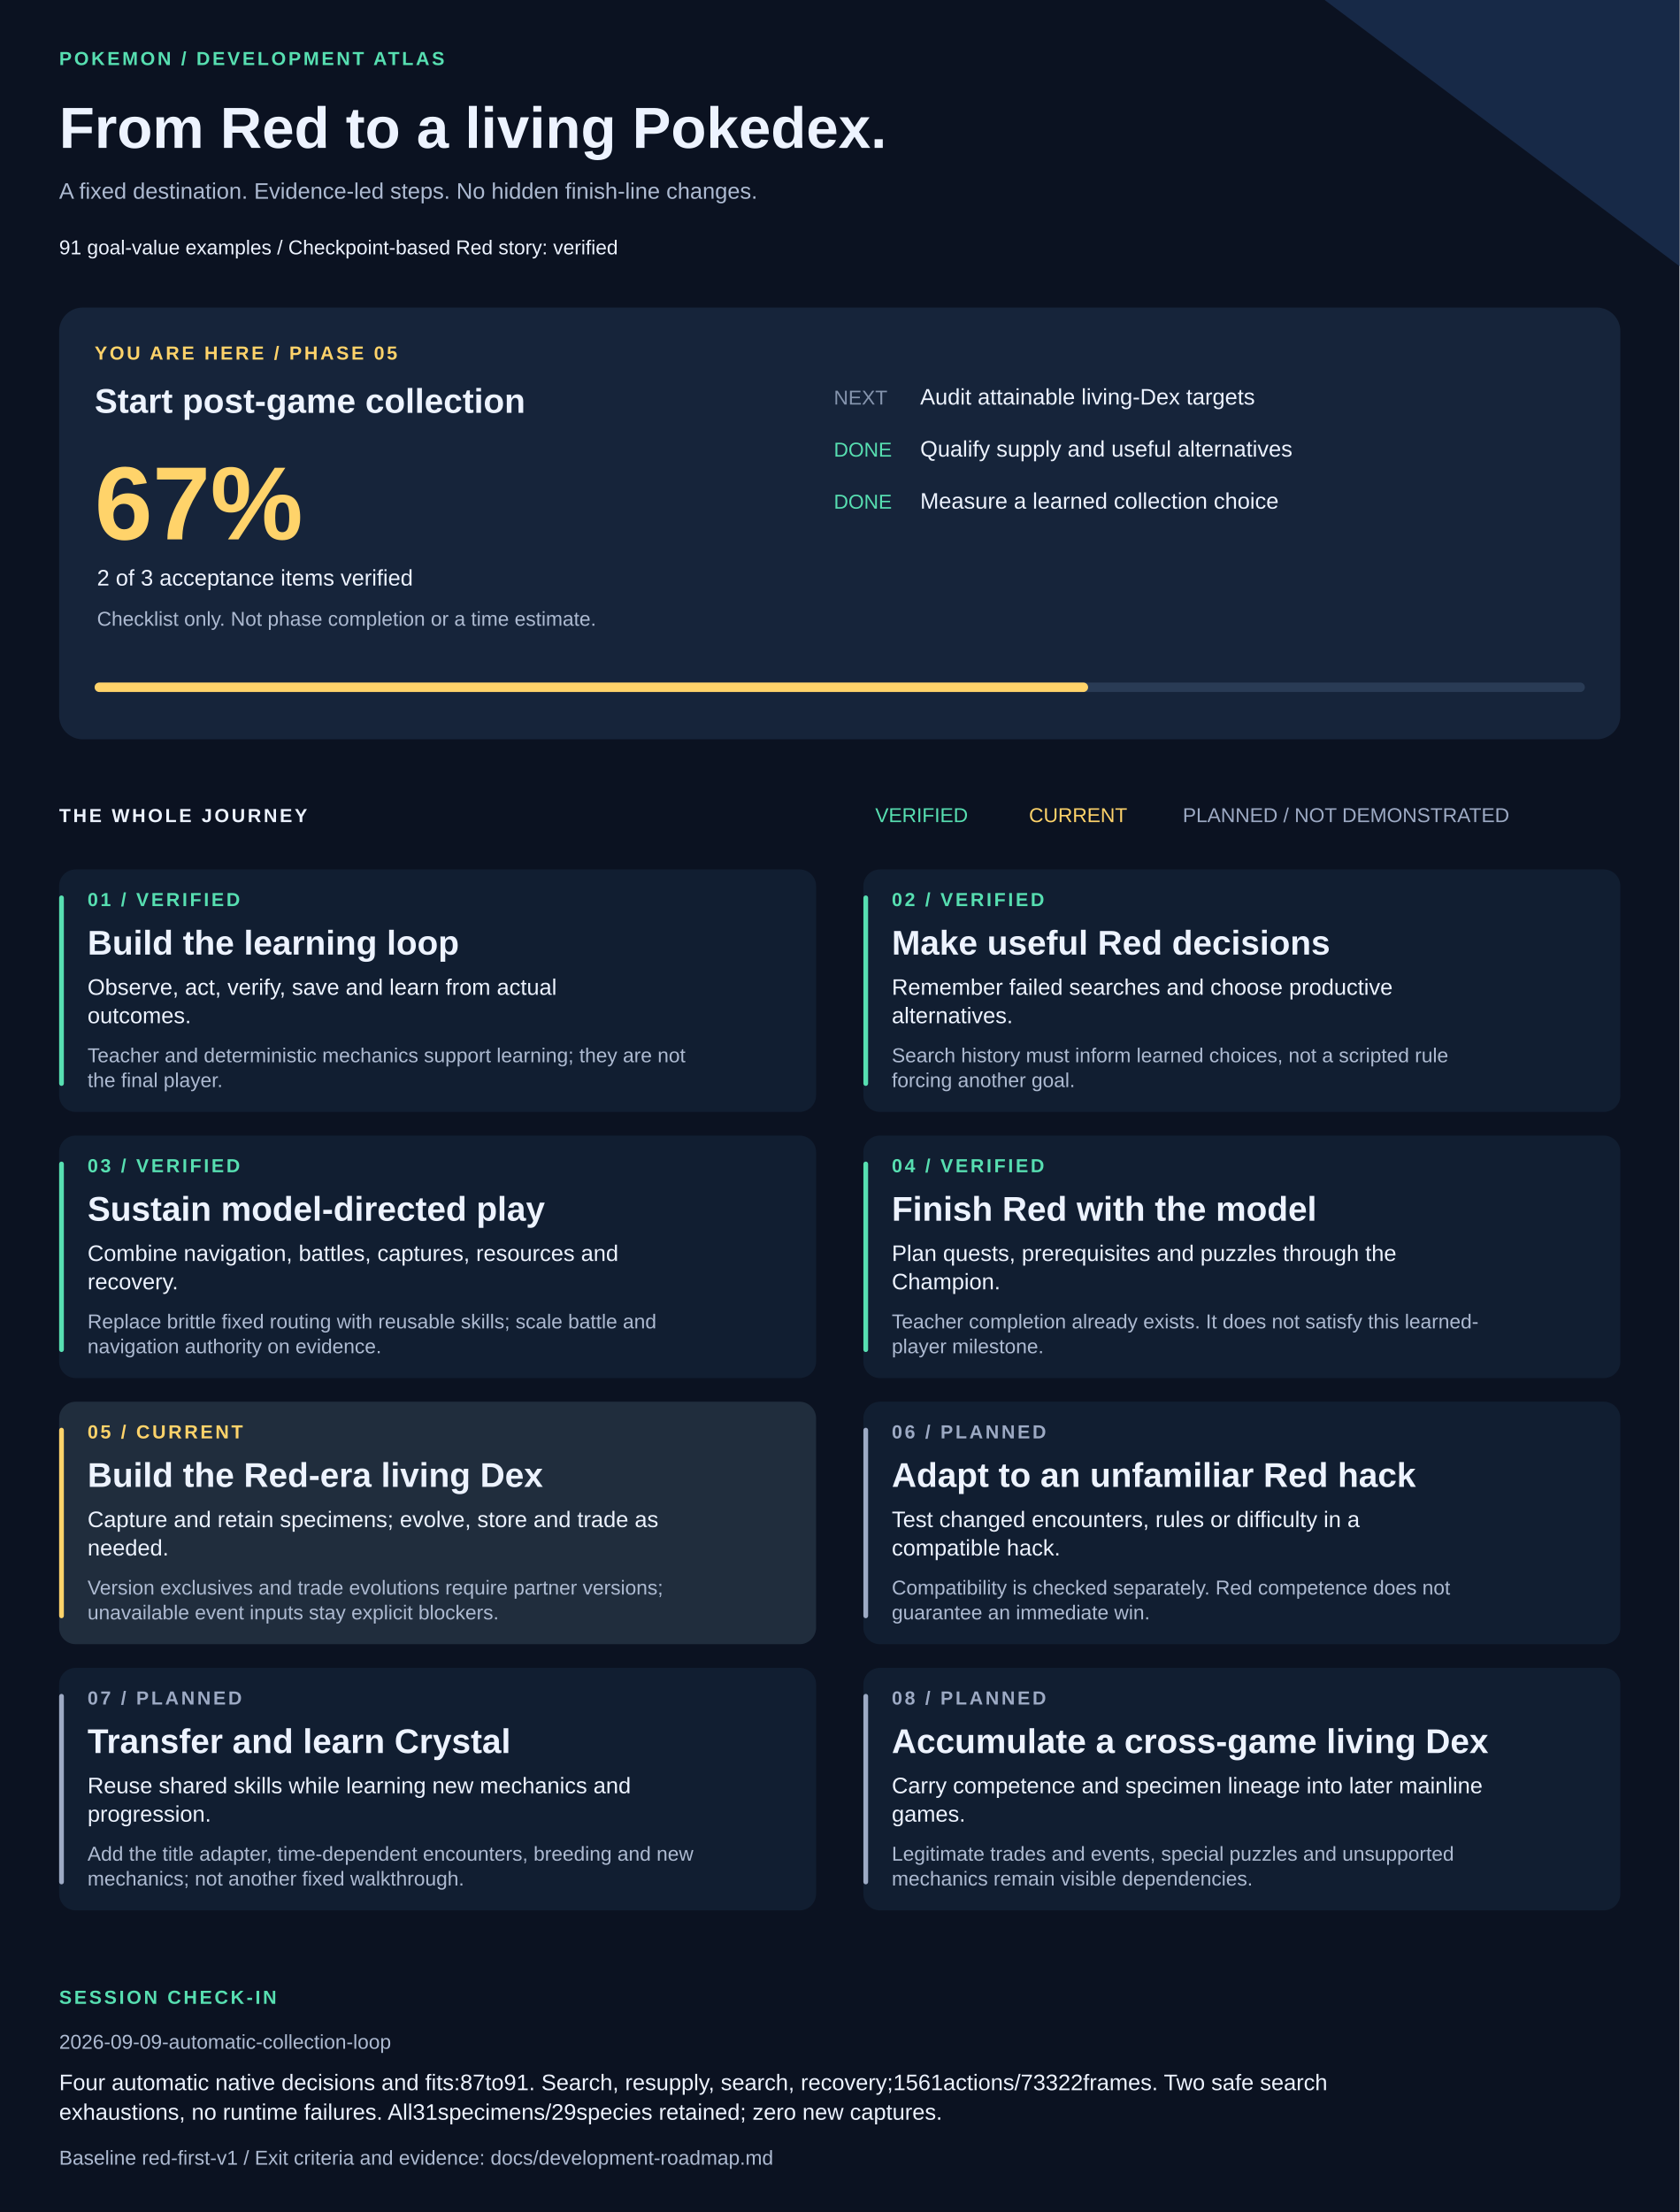
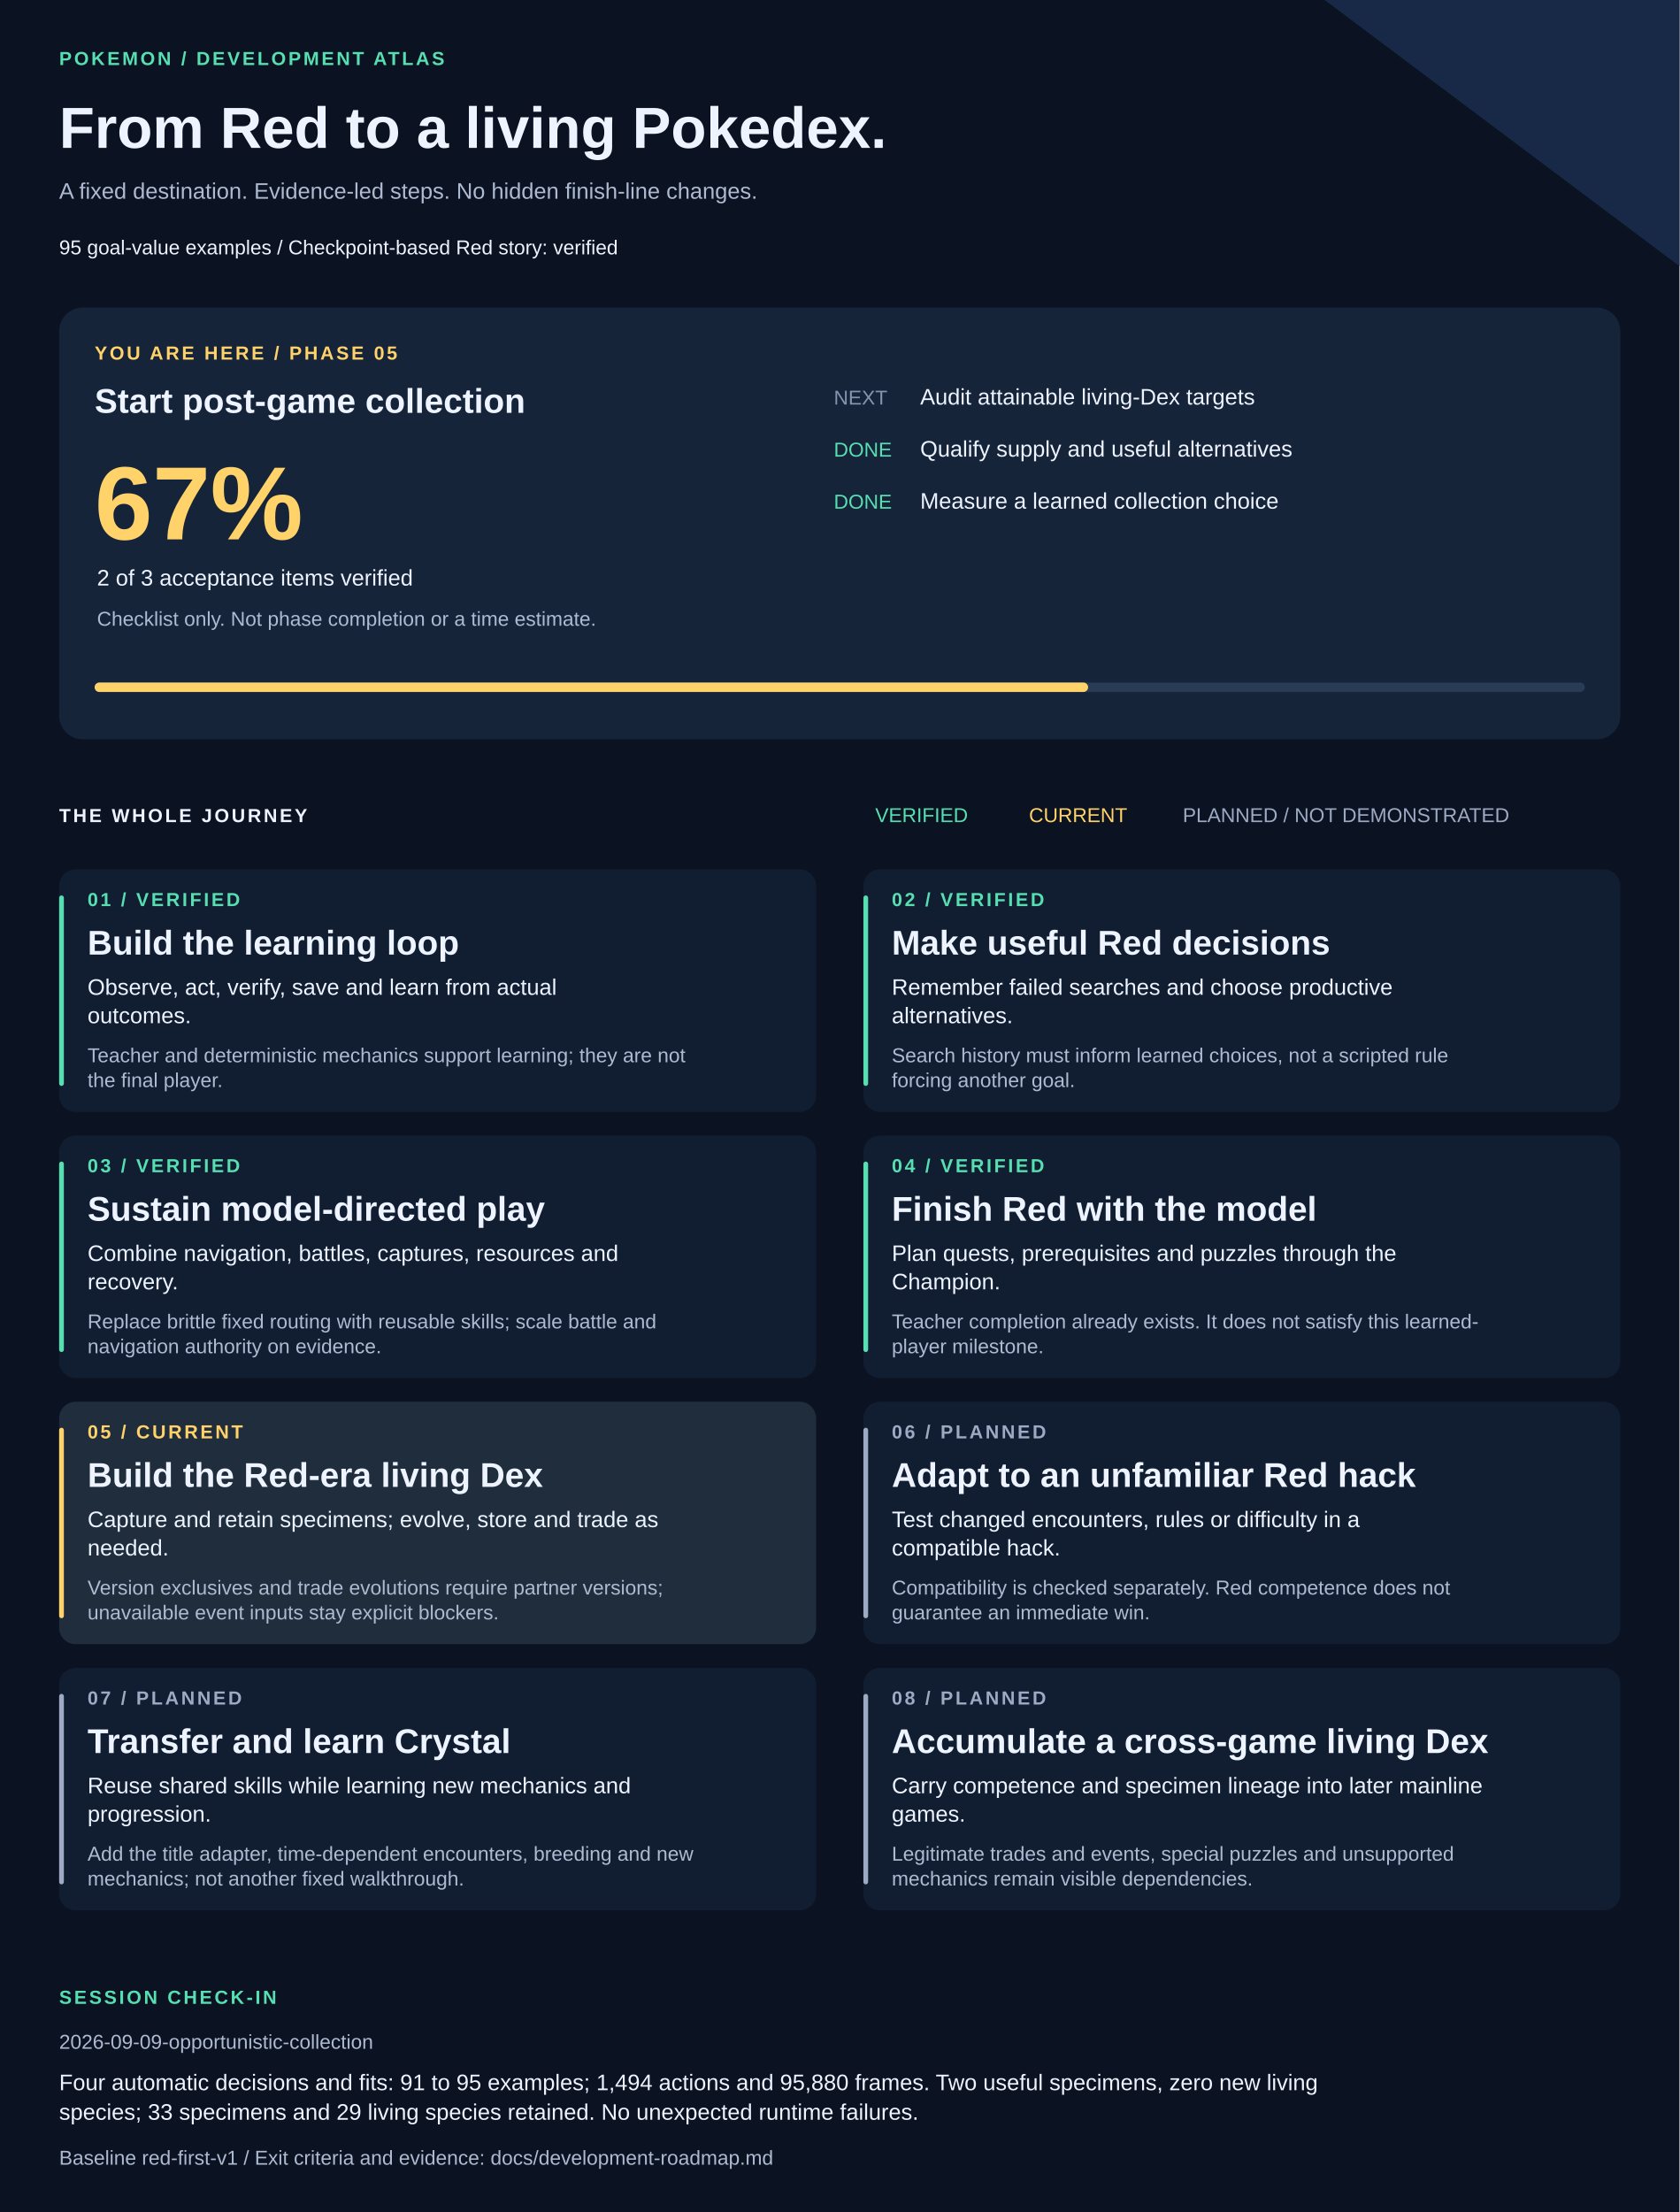
<svg xmlns="http://www.w3.org/2000/svg" width="1420" height="1870" viewBox="0 0 1420 1870" role="img" aria-labelledby="title description">
  <style>text{font-family:Arial,Helvetica,sans-serif;fill:#edf3ff}.muted{fill:#adbad1}.eyebrow{font-size:16px;letter-spacing:2px;font-weight:bold}.heading{font-size:29px;font-weight:bold}.body{font-size:19px}.small{font-size:17px}</style>
  <rect width="1420" height="1870" fill="#0b1221" />
  <path d="M1120 0H1420V225Z" fill="#172947" />
  <text x="50" y="55" class="eyebrow" style="fill:#57dfb1">POKEMON / DEVELOPMENT ATLAS</text>
  <text x="50" y="125" style="font-size:49px;font-weight:bold">From Red to a living Pokedex.</text>
  <text x="50" y="168" class="body muted">A fixed destination. Evidence-led steps. No hidden finish-line changes.</text>
-   <text x="50" y="215" class="small">91 goal-value examples  /  Checkpoint-based Red story: verified</text>
+   <text x="50" y="215" class="small">95 goal-value examples  /  Checkpoint-based Red story: verified</text>
  <rect x="50" y="260" width="1320" height="365" rx="20" fill="#16243a" />
  <text x="80" y="304" class="eyebrow" style="fill:#ffd36a">YOU ARE HERE / PHASE 05</text>
  <text x="80" y="349" class="heading">Start post-game collection</text>
  <text x="80" y="456" style="font-size:88px;font-weight:bold;fill:#ffd36a">67%</text>
  <text x="82" y="495" class="body">2 of 3 acceptance items verified</text>
  <text x="82" y="529" class="small muted">Checklist only. Not phase completion or a time estimate.</text>
  <text x="705" y="342" class="small" style="fill:#8594ad">NEXT</text>
  <text x="778" y="342" class="body">Audit attainable living-Dex targets</text>
  <text x="705" y="386" class="small" style="fill:#57dfb1">DONE</text>
  <text x="778" y="386" class="body">Qualify supply and useful alternatives</text>
  <text x="705" y="430" class="small" style="fill:#57dfb1">DONE</text>
  <text x="778" y="430" class="body">Measure a learned collection choice</text>
  <rect x="80" y="577" width="1260" height="8" rx="4" fill="#293b55" />
  <rect x="80" y="577" width="840" height="8" rx="4" fill="#ffd36a" />
  <text x="50" y="695" class="eyebrow">THE WHOLE JOURNEY</text>
  <text x="740" y="695" class="small" style="fill:#57dfb1">VERIFIED</text>
  <text x="870" y="695" class="small" style="fill:#ffd36a">CURRENT</text>
  <text x="1000" y="695" class="small" style="fill:#9daac4">PLANNED / NOT DEMONSTRATED</text>
  <rect x="50" y="735" width="640" height="205" rx="14" fill="#111e31" />
  <rect x="50" y="757" width="4" height="161" rx="2" fill="#57dfb1" />
  <text x="74" y="766" class="eyebrow" style="fill:#57dfb1">01 / VERIFIED</text>
  <text x="74" y="807" class="heading">Build the learning loop</text>
  <text x="74" y="841" class="body">Observe, act, verify, save and learn from actual</text>
  <text x="74" y="865" class="body">outcomes.</text>
  <text x="74" y="898" class="small muted">Teacher and deterministic mechanics support learning; they are not</text>
  <text x="74" y="919" class="small muted">the final player.</text>
  <rect x="730" y="735" width="640" height="205" rx="14" fill="#111e31" />
  <rect x="730" y="757" width="4" height="161" rx="2" fill="#57dfb1" />
  <text x="754" y="766" class="eyebrow" style="fill:#57dfb1">02 / VERIFIED</text>
  <text x="754" y="807" class="heading">Make useful Red decisions</text>
  <text x="754" y="841" class="body">Remember failed searches and choose productive</text>
  <text x="754" y="865" class="body">alternatives.</text>
  <text x="754" y="898" class="small muted">Search history must inform learned choices, not a scripted rule</text>
  <text x="754" y="919" class="small muted">forcing another goal.</text>
  <rect x="50" y="960" width="640" height="205" rx="14" fill="#111e31" />
  <rect x="50" y="982" width="4" height="161" rx="2" fill="#57dfb1" />
  <text x="74" y="991" class="eyebrow" style="fill:#57dfb1">03 / VERIFIED</text>
  <text x="74" y="1032" class="heading">Sustain model-directed play</text>
  <text x="74" y="1066" class="body">Combine navigation, battles, captures, resources and</text>
  <text x="74" y="1090" class="body">recovery.</text>
  <text x="74" y="1123" class="small muted">Replace brittle fixed routing with reusable skills; scale battle and</text>
  <text x="74" y="1144" class="small muted">navigation authority on evidence.</text>
  <rect x="730" y="960" width="640" height="205" rx="14" fill="#111e31" />
  <rect x="730" y="982" width="4" height="161" rx="2" fill="#57dfb1" />
  <text x="754" y="991" class="eyebrow" style="fill:#57dfb1">04 / VERIFIED</text>
  <text x="754" y="1032" class="heading">Finish Red with the model</text>
  <text x="754" y="1066" class="body">Plan quests, prerequisites and puzzles through the</text>
  <text x="754" y="1090" class="body">Champion.</text>
  <text x="754" y="1123" class="small muted">Teacher completion already exists. It does not satisfy this learned-</text>
  <text x="754" y="1144" class="small muted">player milestone.</text>
  <rect x="50" y="1185" width="640" height="205" rx="14" fill="#202d3d" />
  <rect x="50" y="1207" width="4" height="161" rx="2" fill="#ffd36a" />
  <text x="74" y="1216" class="eyebrow" style="fill:#ffd36a">05 / CURRENT</text>
  <text x="74" y="1257" class="heading">Build the Red-era living Dex</text>
  <text x="74" y="1291" class="body">Capture and retain specimens; evolve, store and trade as</text>
  <text x="74" y="1315" class="body">needed.</text>
  <text x="74" y="1348" class="small muted">Version exclusives and trade evolutions require partner versions;</text>
  <text x="74" y="1369" class="small muted">unavailable event inputs stay explicit blockers.</text>
  <rect x="730" y="1185" width="640" height="205" rx="14" fill="#111e31" />
  <rect x="730" y="1207" width="4" height="161" rx="2" fill="#9daac4" />
  <text x="754" y="1216" class="eyebrow" style="fill:#9daac4">06 / PLANNED</text>
  <text x="754" y="1257" class="heading">Adapt to an unfamiliar Red hack</text>
  <text x="754" y="1291" class="body">Test changed encounters, rules or difficulty in a</text>
  <text x="754" y="1315" class="body">compatible hack.</text>
  <text x="754" y="1348" class="small muted">Compatibility is checked separately. Red competence does not</text>
  <text x="754" y="1369" class="small muted">guarantee an immediate win.</text>
  <rect x="50" y="1410" width="640" height="205" rx="14" fill="#111e31" />
  <rect x="50" y="1432" width="4" height="161" rx="2" fill="#9daac4" />
  <text x="74" y="1441" class="eyebrow" style="fill:#9daac4">07 / PLANNED</text>
  <text x="74" y="1482" class="heading">Transfer and learn Crystal</text>
  <text x="74" y="1516" class="body">Reuse shared skills while learning new mechanics and</text>
  <text x="74" y="1540" class="body">progression.</text>
  <text x="74" y="1573" class="small muted">Add the title adapter, time-dependent encounters, breeding and new</text>
  <text x="74" y="1594" class="small muted">mechanics; not another fixed walkthrough.</text>
  <rect x="730" y="1410" width="640" height="205" rx="14" fill="#111e31" />
  <rect x="730" y="1432" width="4" height="161" rx="2" fill="#9daac4" />
  <text x="754" y="1441" class="eyebrow" style="fill:#9daac4">08 / PLANNED</text>
  <text x="754" y="1482" class="heading">Accumulate a cross-game living Dex</text>
  <text x="754" y="1516" class="body">Carry competence and specimen lineage into later mainline</text>
  <text x="754" y="1540" class="body">games.</text>
  <text x="754" y="1573" class="small muted">Legitimate trades and events, special puzzles and unsupported</text>
  <text x="754" y="1594" class="small muted">mechanics remain visible dependencies.</text>
  <text x="50" y="1694" class="eyebrow" style="fill:#57dfb1">SESSION CHECK-IN</text>
-   <text x="50" y="1732" class="small muted">2026-09-09-automatic-collection-loop</text>
-   <text x="50" y="1767" class="body">Four automatic native decisions and fits:87to91. Search, resupply, search, recovery;1561actions/73322frames. Two safe search</text>
-   <text x="50" y="1792" class="body">exhaustions, no runtime failures. All31specimens/29species retained; zero new captures.</text>
+   <text x="50" y="1732" class="small muted">2026-09-09-opportunistic-collection</text>
+   <text x="50" y="1767" class="body">Four automatic decisions and fits: 91 to 95 examples; 1,494 actions and 95,880 frames. Two useful specimens, zero new living</text>
+   <text x="50" y="1792" class="body">species; 33 specimens and 29 living species retained. No unexpected runtime failures.</text>
  <text x="50" y="1830" class="small muted">Baseline red-first-v1 / Exit criteria and evidence: docs/development-roadmap.md</text>
</svg>
